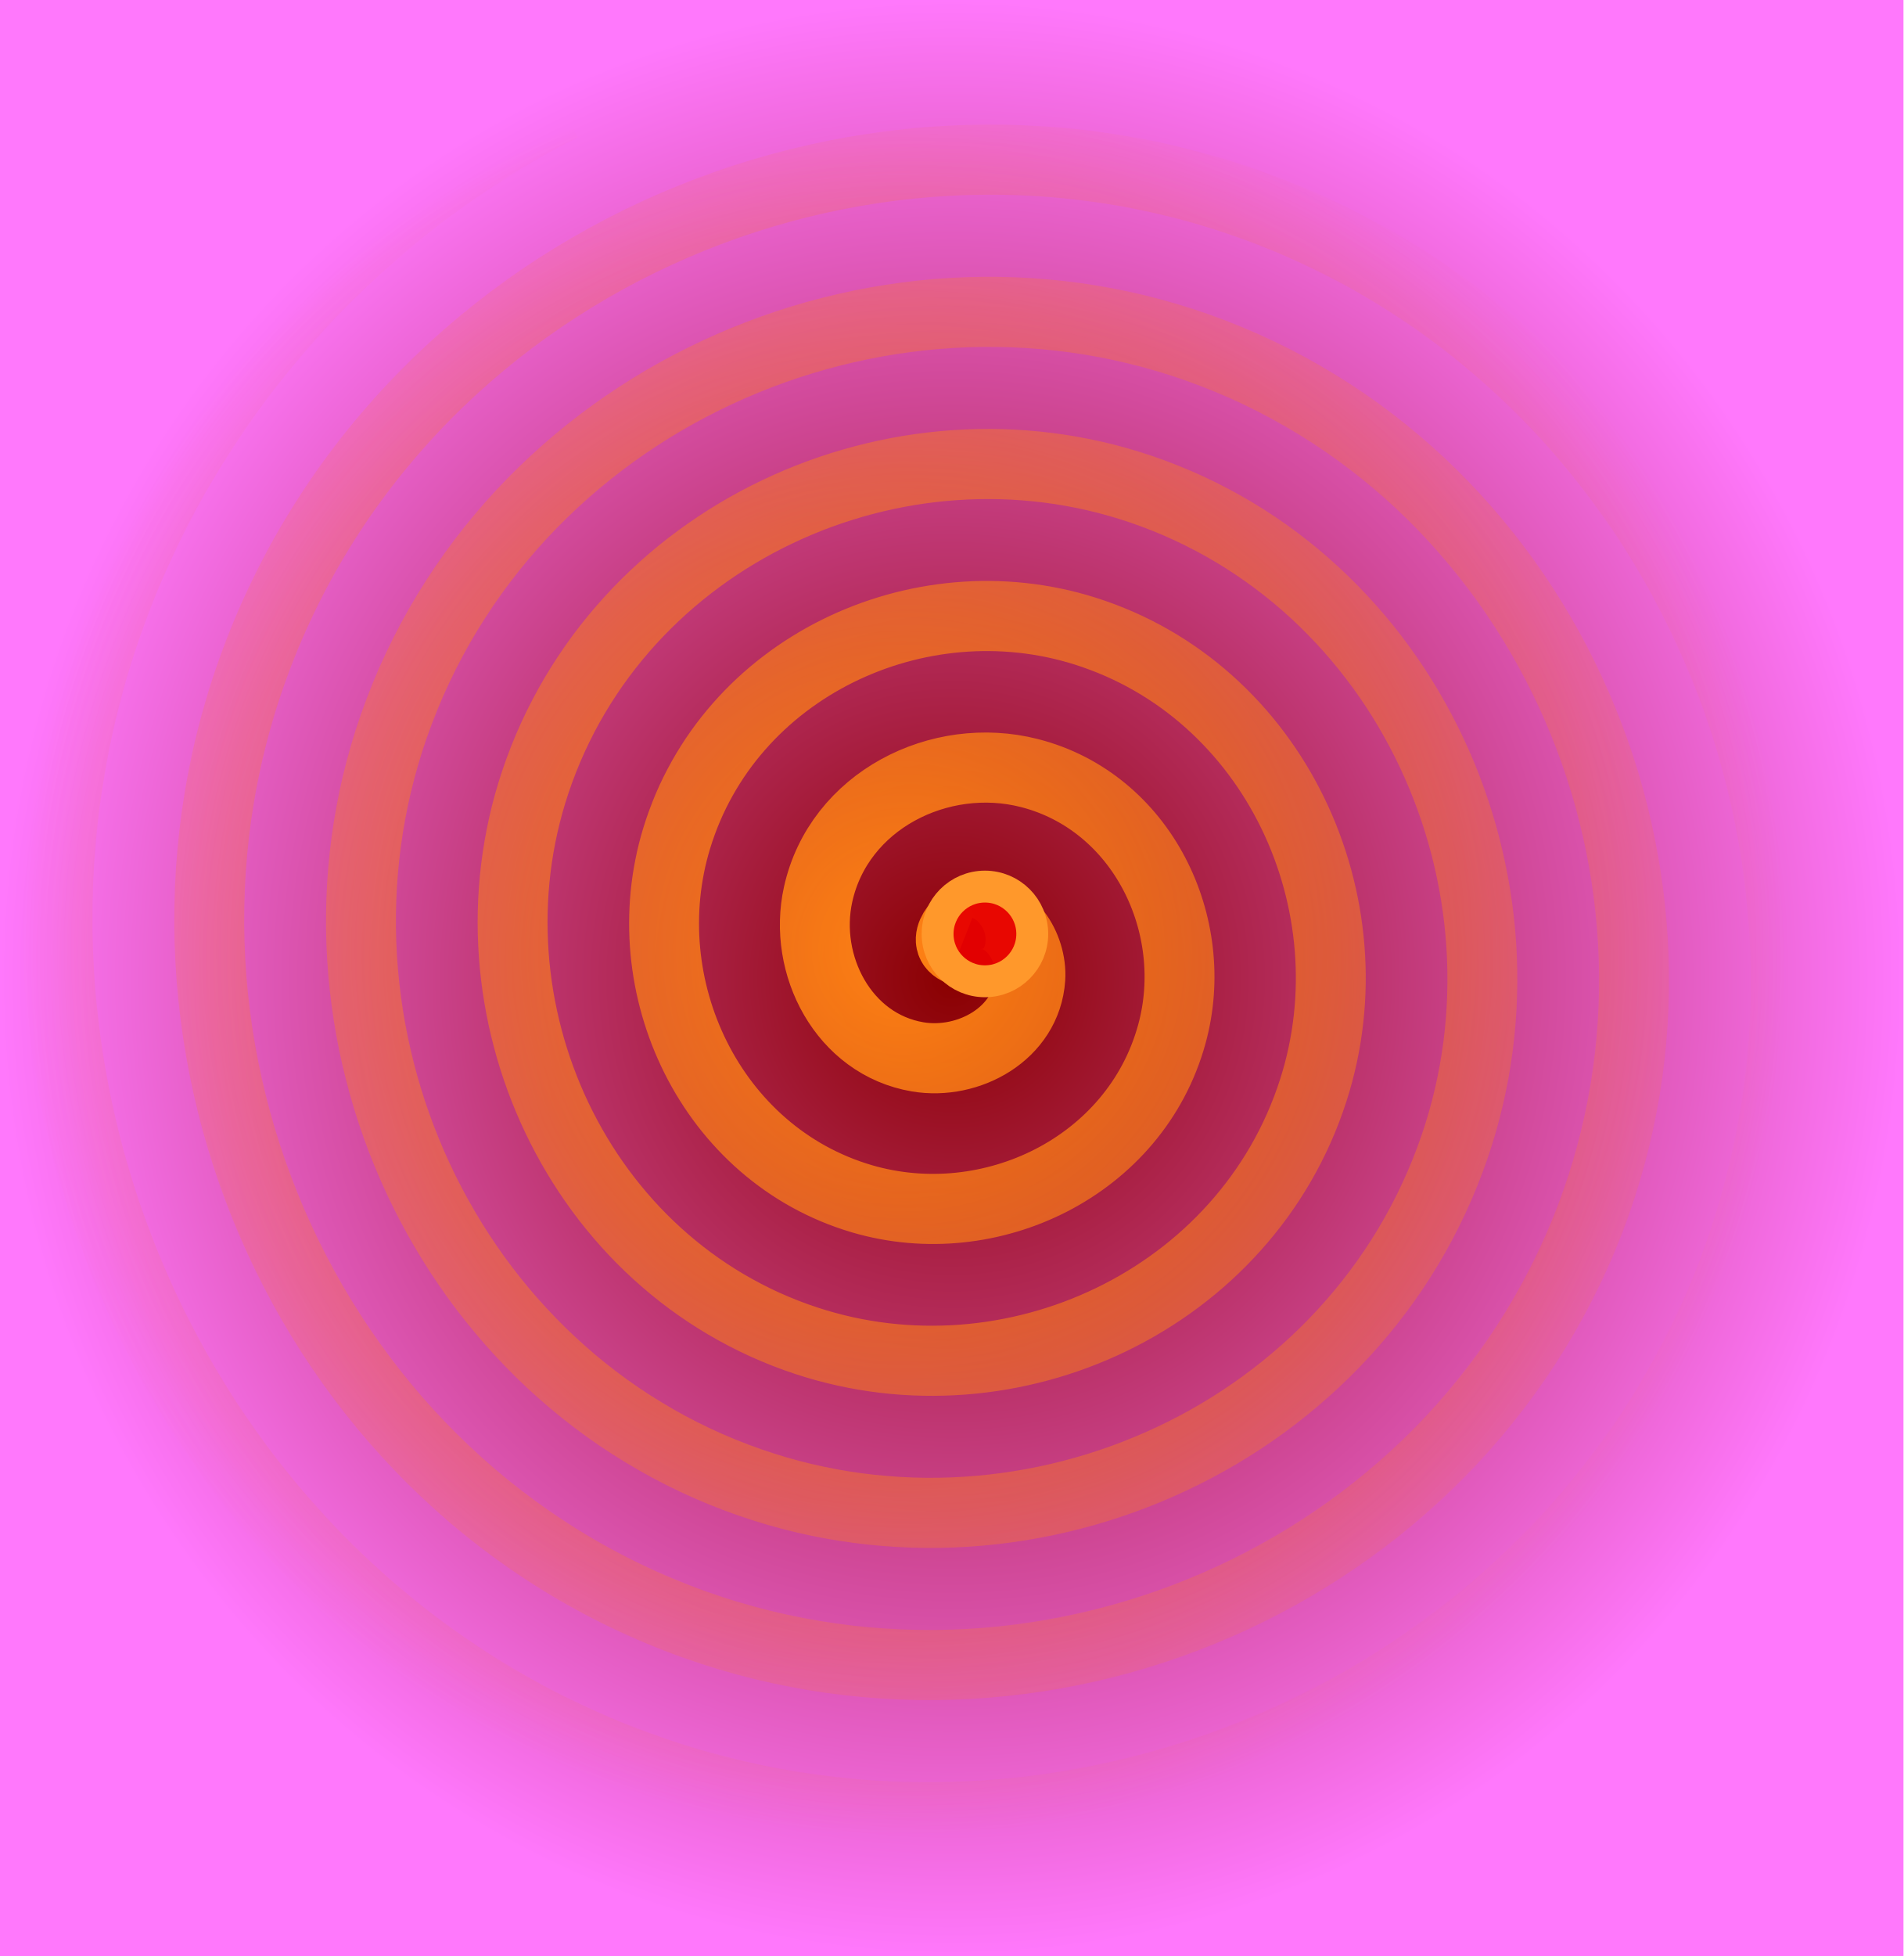
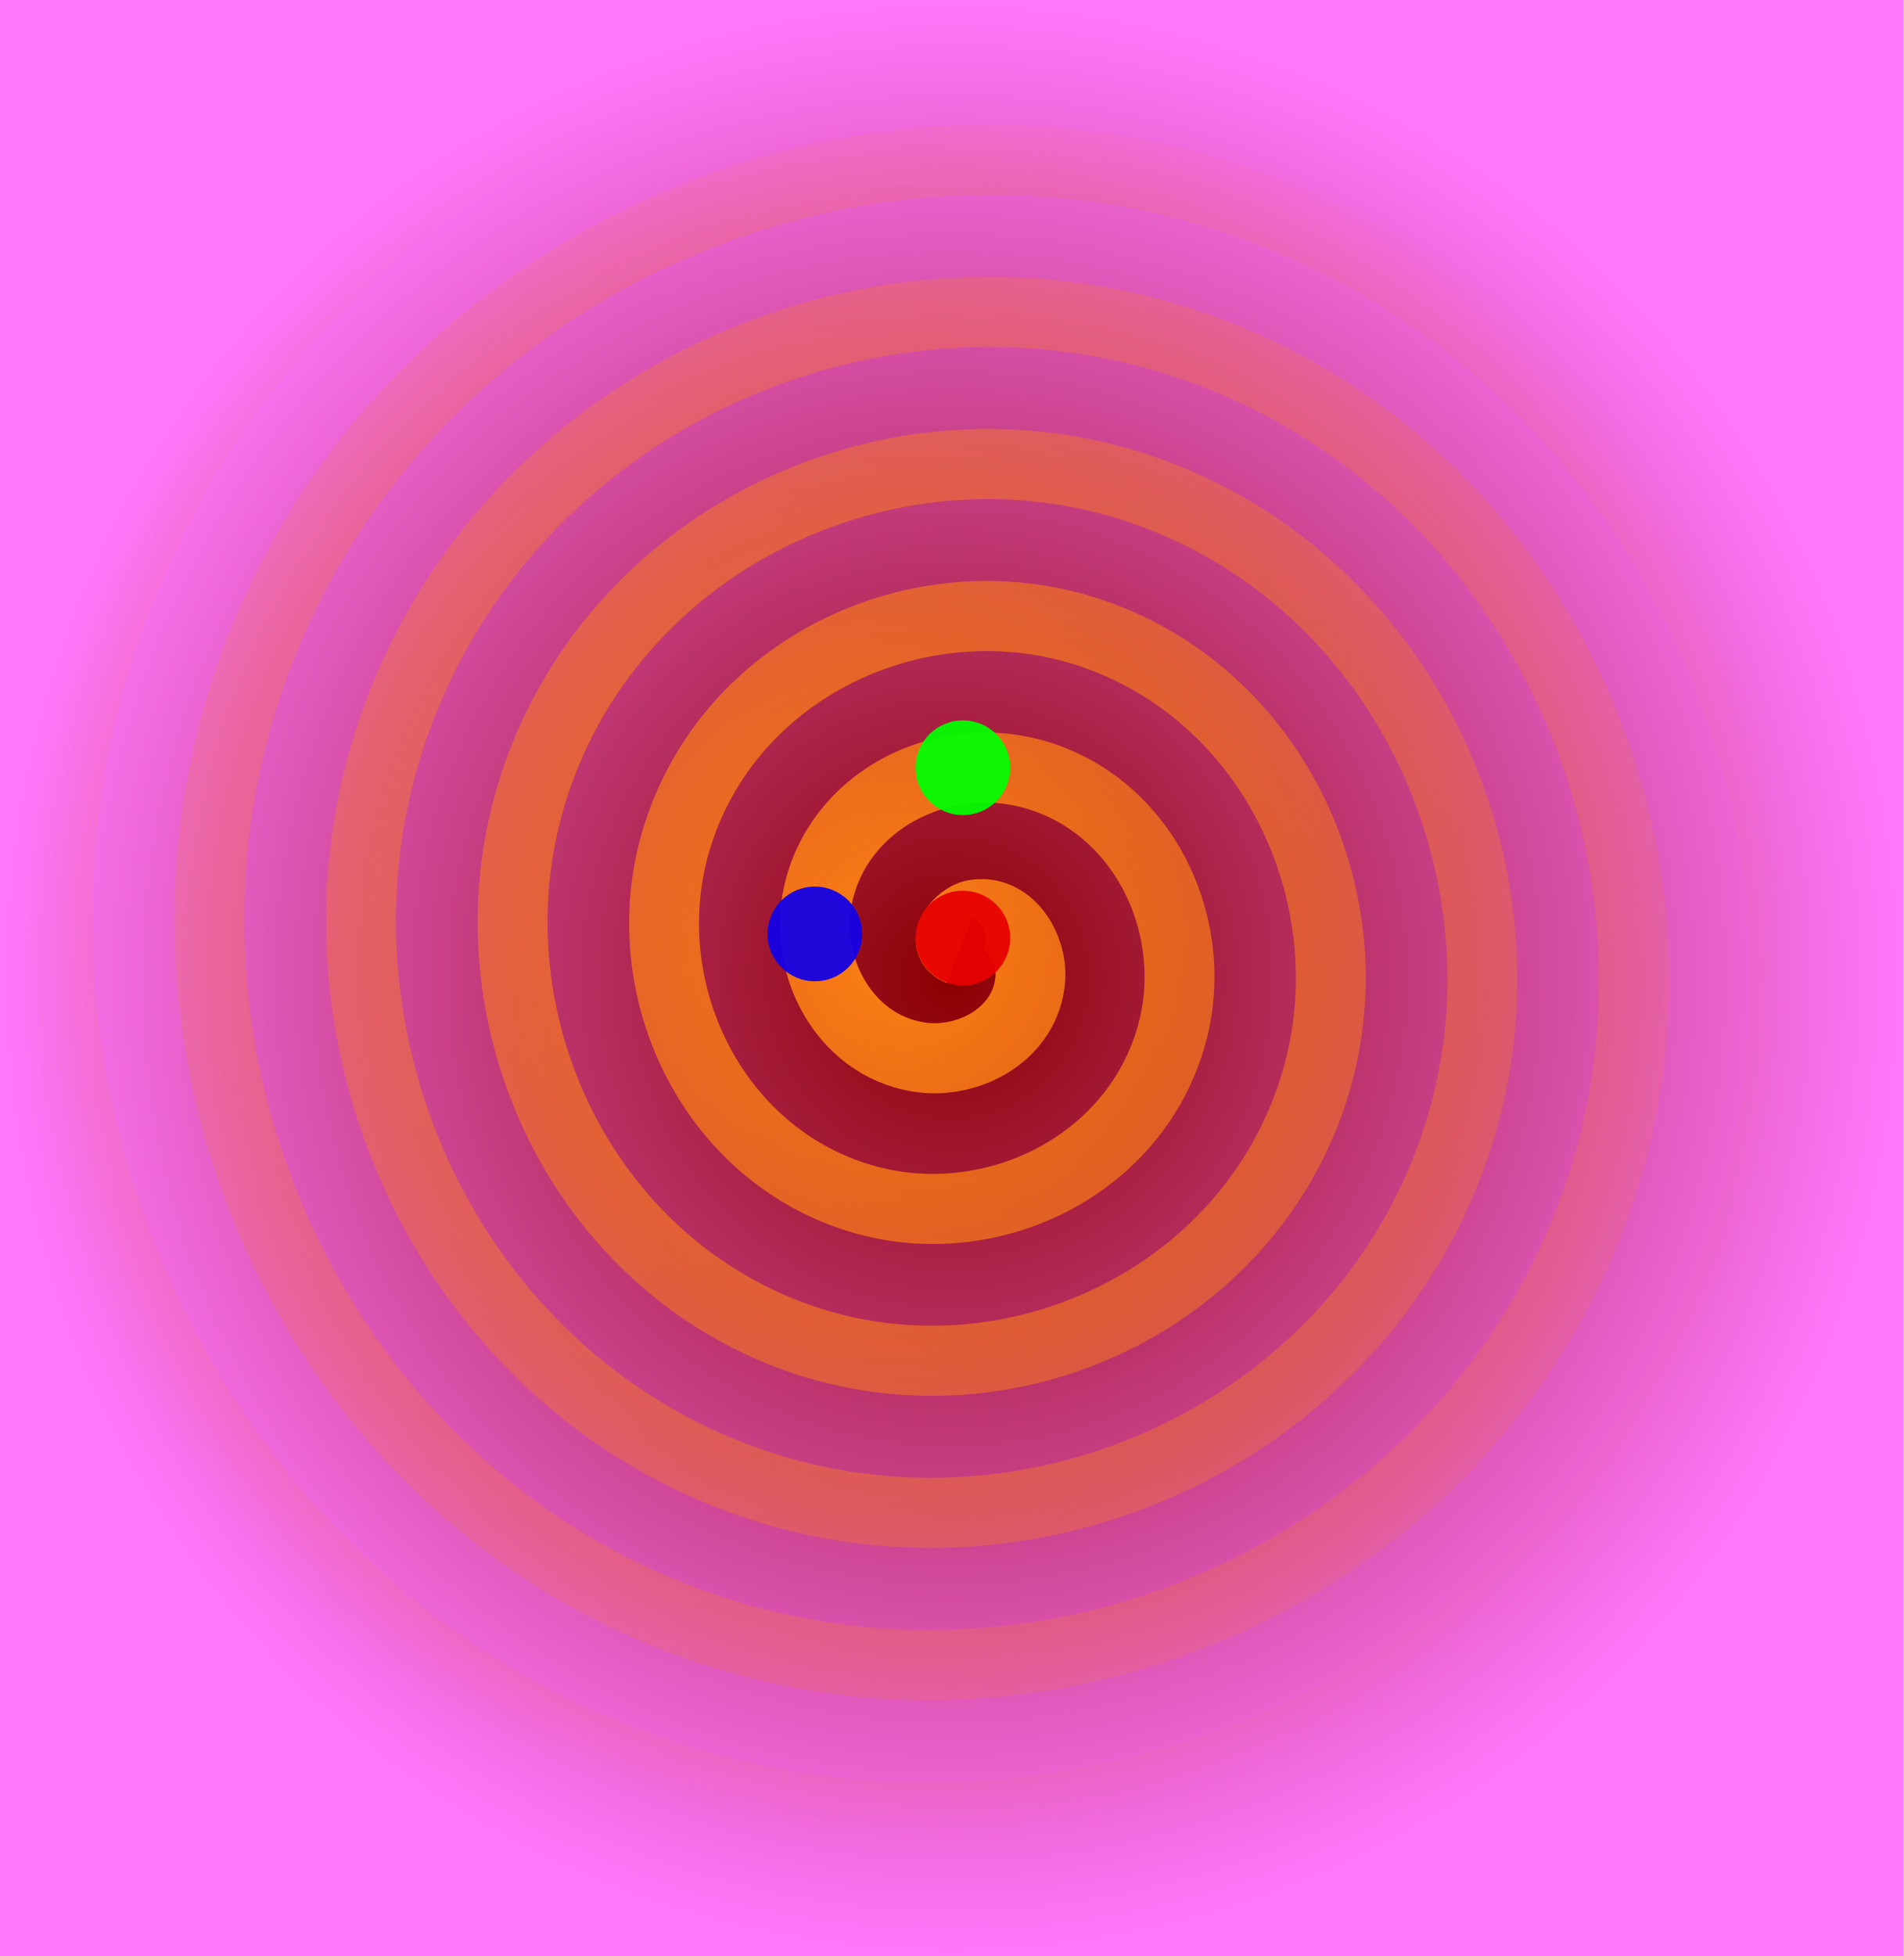
<svg xmlns="http://www.w3.org/2000/svg" xmlns:xlink="http://www.w3.org/1999/xlink" width="103.877mm" height="106.723mm" viewBox="0 0 103.877 106.723" version="1.1" id="svg1">
  <defs id="defs1">
    <linearGradient id="linearGradient3">
      <stop style="stop-color:#ff8214;stop-opacity:1;" offset="0" id="stop3" />
      <stop style="stop-color:#ff8214;stop-opacity:0;" offset="1" id="stop4" />
    </linearGradient>
    <linearGradient id="linearGradient1">
      <stop style="stop-color:#8a0000;stop-opacity:1;" offset="0" id="stop2" />
      <stop style="stop-color:#ff78fc;stop-opacity:1;" offset="1" id="stop1" />
    </linearGradient>
    <radialGradient xlink:href="#linearGradient1" id="radialGradient2" cx="106.952" cy="139.534" fx="106.952" fy="139.534" r="96.817" gradientTransform="matrix(1,0,0,1.027397,0,-3.822861)" gradientUnits="userSpaceOnUse" />
    <radialGradient xlink:href="#linearGradient3" id="radialGradient4" cx="53.424" cy="106.759" fx="53.424" fy="106.759" r="49.788" gradientTransform="matrix(1,0,0,1.001689,0,-0.1803078)" gradientUnits="userSpaceOnUse" />
  </defs>
  <g id="layer1" transform="translate(-10.13486,-40.06384)">
    <g id="g2" transform="matrix(0.5364608,0,0,0.5364608,4.697905,18.57116)">
      <rect style="fill:url(#radialGradient2);fill-opacity:1;stroke-width:4.649;paint-order:fill markers stroke" id="rect2" width="193.634" height="198.94" x="10.135" y="40.064" />
      <path style="fill:none;fill-opacity:1;fill-rule:evenodd;stroke:url(#radialGradient4);stroke-width:3.943;stroke-dasharray:none;stroke-opacity:1" id="path1" d="m 56.602,106.844 c -1.201,-0.473 0.046,-1.852 0.787,-1.995 2.008,-0.389 3.321,1.829 3.204,3.569 -0.21,3.112 -3.493,4.893 -6.351,4.413 -4.193,-0.704 -6.497,-5.175 -5.622,-9.133 1.167,-5.275 6.863,-8.114 11.914,-6.83 6.357,1.616 9.738,8.553 8.039,14.696 -2.058,7.441 -10.244,11.366 -17.478,9.248 C 42.57,118.315 38.099,108.874 40.639,100.551 43.57,90.941 54.268,85.923 63.681,88.885 74.376,92.251 79.942,104.208 76.555,114.71 72.757,126.491 59.539,132.604 47.949,128.793 35.082,124.562 28.421,110.082 32.657,97.404 37.32,83.452 53.062,76.241 66.828,80.904 81.866,85.998 89.626,103.003 84.537,117.856 79.013,133.981 60.744,142.29 44.803,136.774 27.591,130.819 18.734,111.287 24.676,94.258 31.061,75.96 51.858,66.553 69.974,72.922 89.358,79.737 99.315,101.799 92.518,121.003 85.274,141.473 61.947,151.979 41.656,144.756 20.099,137.081 9.043,112.49 16.694,91.112 24.798,68.468 50.655,56.862 73.12,64.941 96.851,73.474 109.006,100.596 100.5,124.149 91.537,148.966 63.15,161.671 38.51,152.737 12.606,143.345 -0.649,113.693 8.713,87.965 13.207,75.613 22.448,65.286 34.176,59.369" transform="matrix(1.803216,0,0,1.808536,5.684624,-56.50383)" />
-       <ellipse style="fill:#e70000;fill-opacity:0.937;stroke:#ff982b;stroke-width:3.244;stroke-dasharray:none;stroke-opacity:1;paint-order:fill markers stroke" id="path3" cx="110.328" cy="135.052" rx="4.815" ry="4.815" />
+       <ellipse style="fill:#e70000;fill-opacity:0.937;stroke:none;stroke-width:3.244;stroke-dasharray:none;stroke-opacity:1;paint-order:fill markers stroke" id="path3" cx="108.084" cy="135.471" rx="4.815" ry="4.815" />
+       <ellipse style="fill:#1300e7;fill-opacity:0.937;stroke:none;stroke-width:3.244;stroke-dasharray:none;stroke-opacity:1;paint-order:fill markers stroke" id="path3-1" cx="93.027" cy="135.052" rx="4.815" ry="4.815" />
+       <ellipse style="fill:#00ff00;fill-opacity:0.937;stroke:none;stroke-width:3.244;stroke-dasharray:none;stroke-opacity:1;paint-order:fill markers stroke" id="path3-1-4" cx="108.084" cy="118.147" rx="4.815" ry="4.815" />
    </g>
  </g>
</svg>
